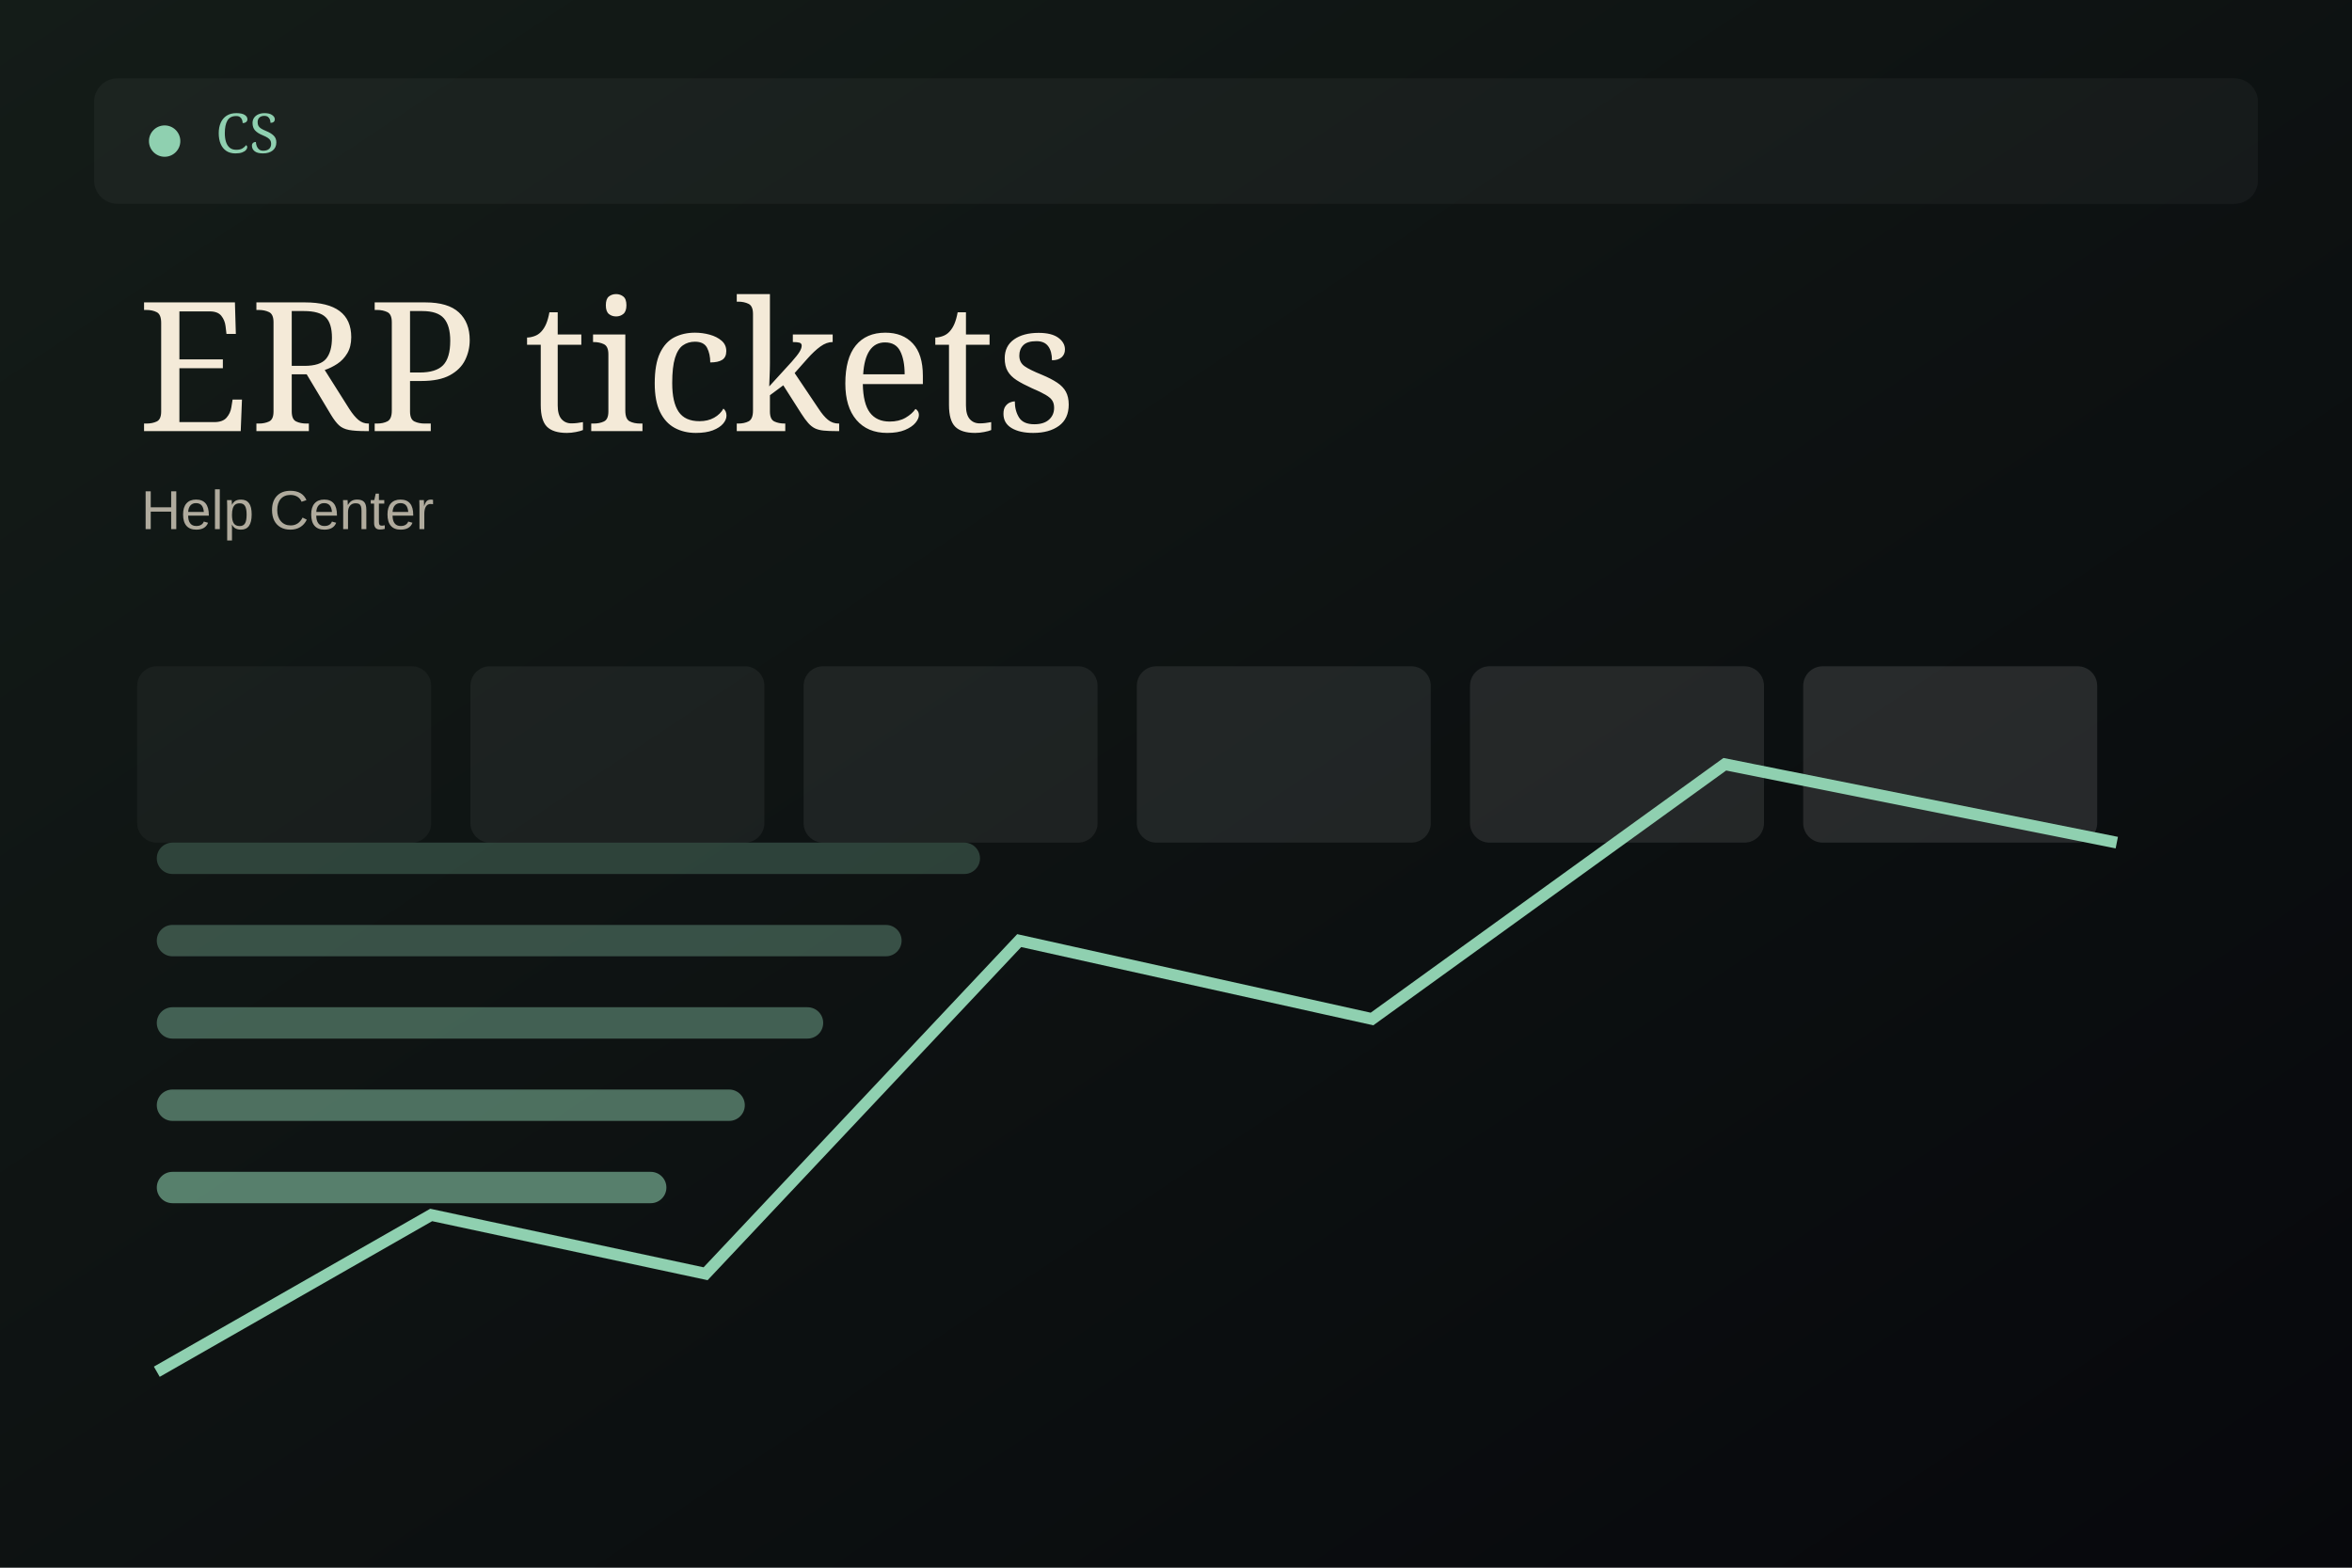
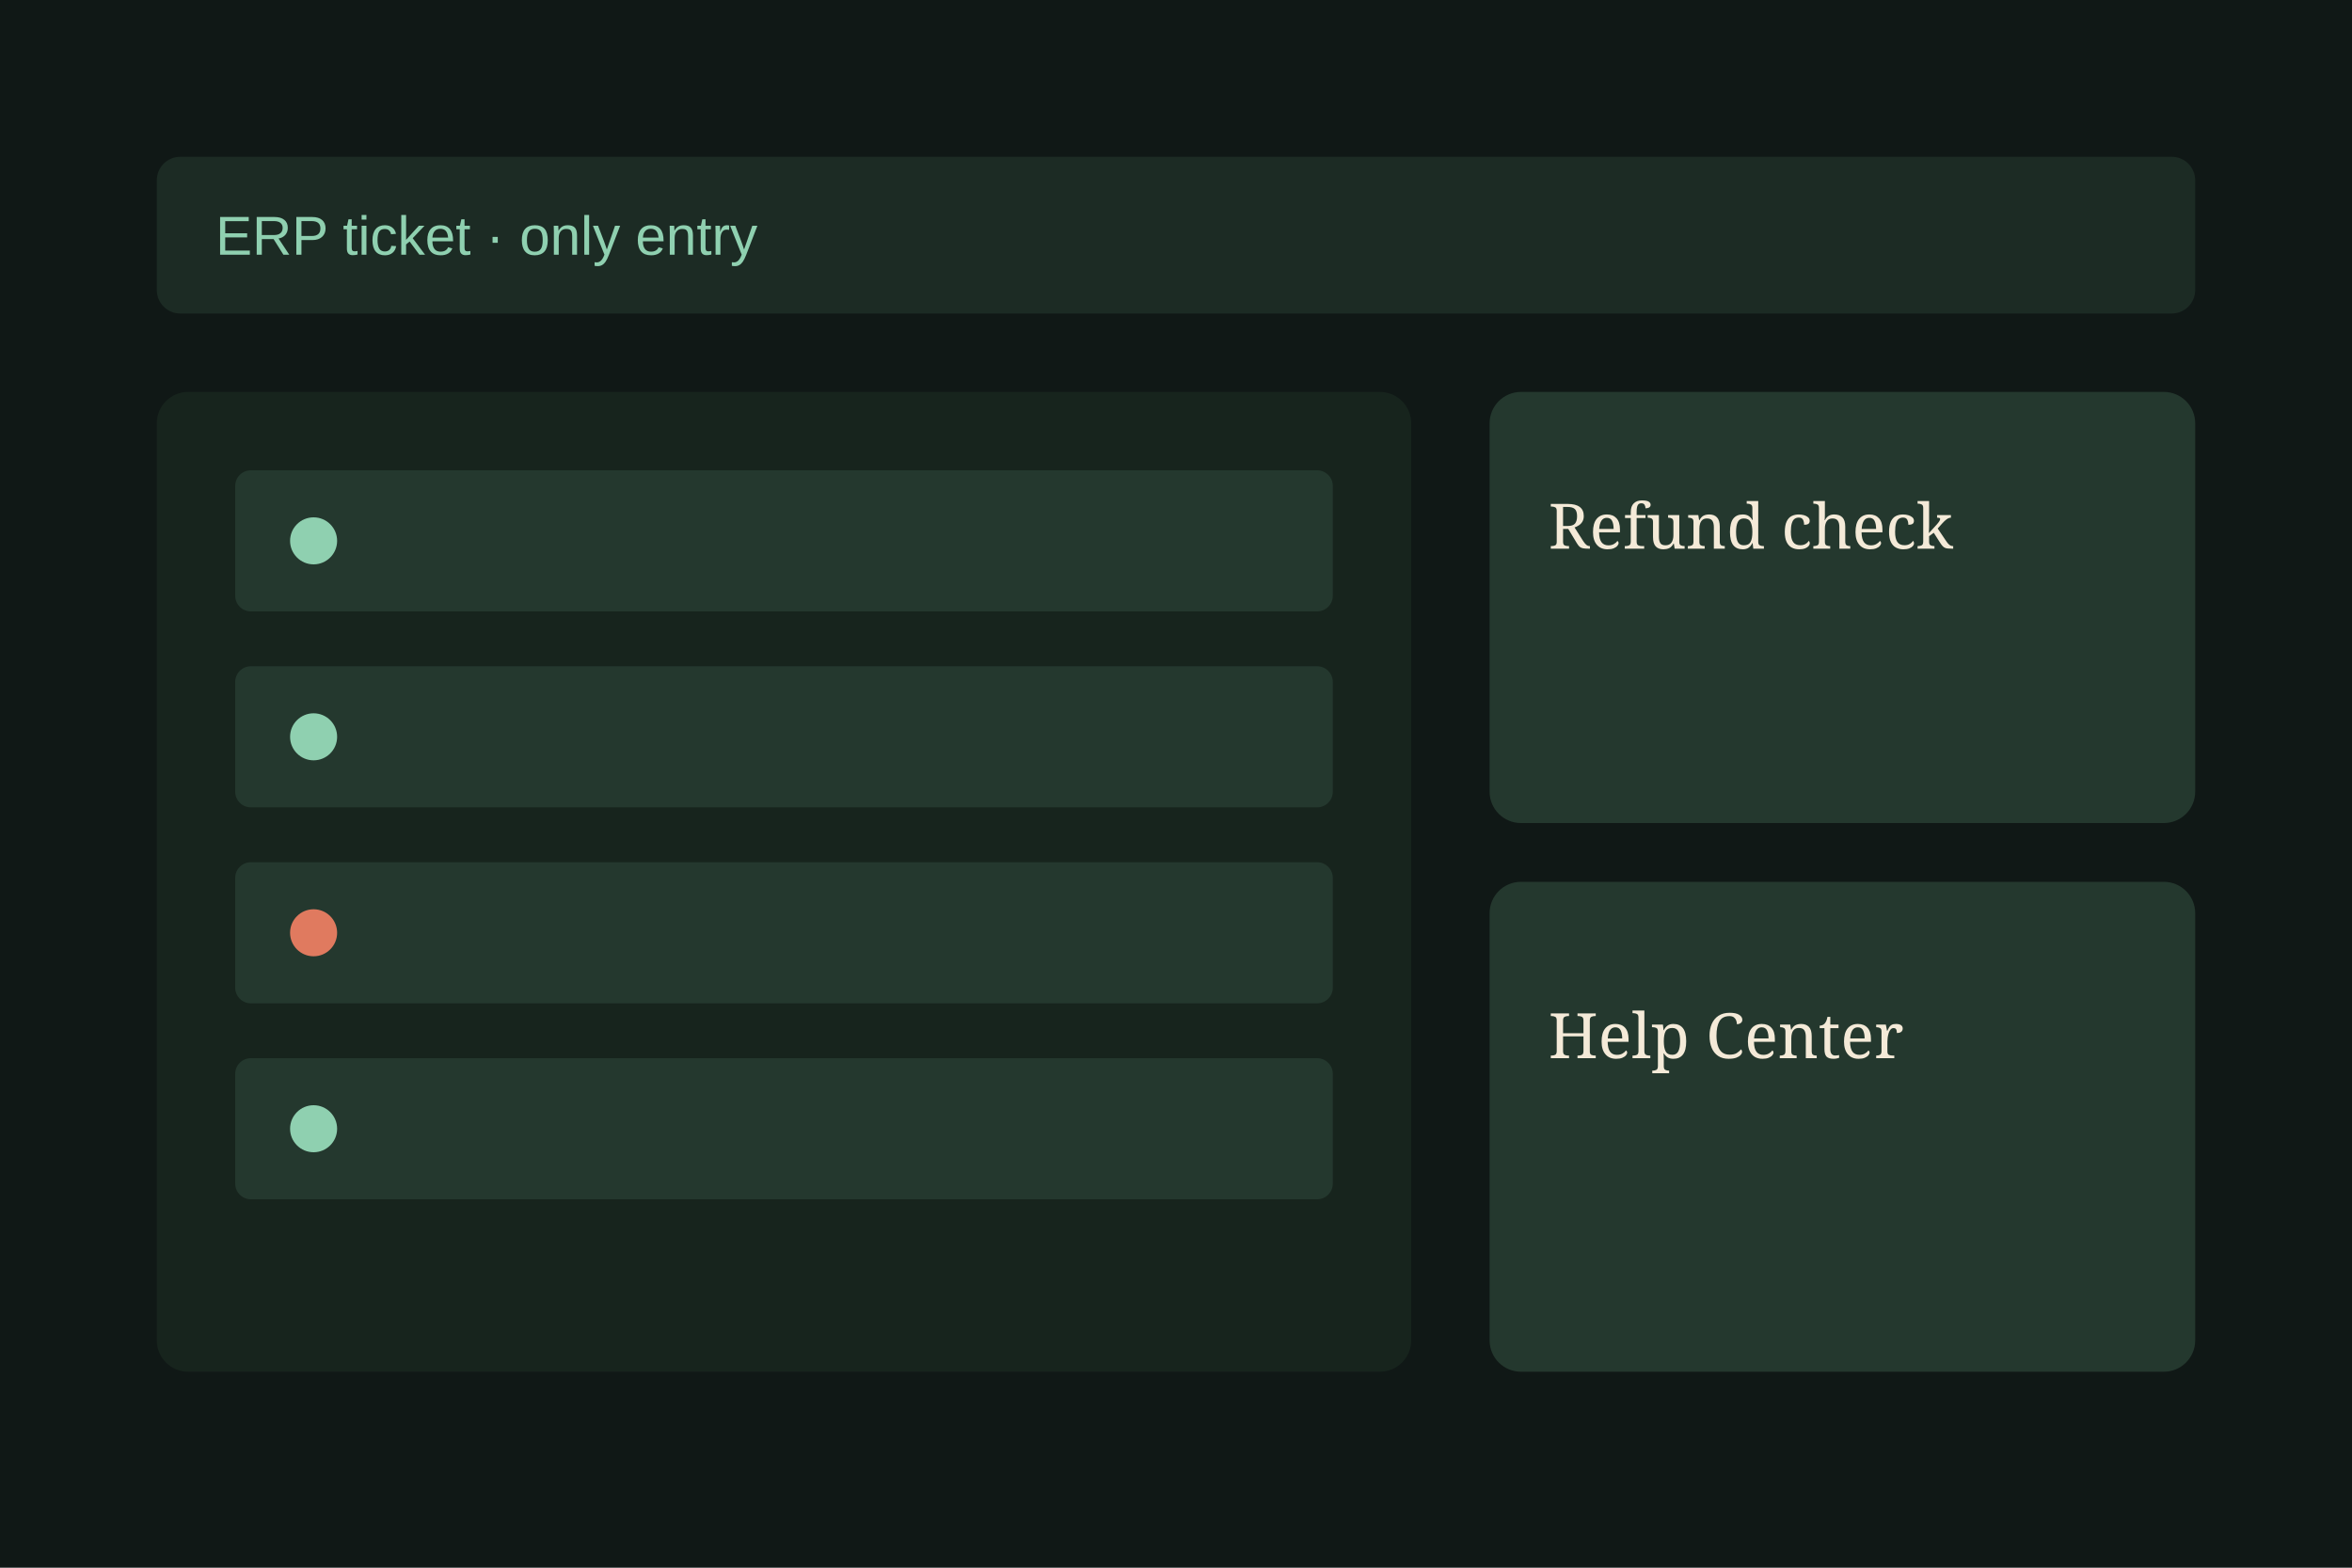
<svg xmlns="http://www.w3.org/2000/svg" viewBox="0 0 1200 800">
-   <defs>
-     <linearGradient id="g" x1="0" y1="0" x2="1" y2="1">
-       <stop offset="0" stop-color="#141c18" />
-       <stop offset="1" stop-color="#07080c" />
-     </linearGradient>
-   </defs>
-   <rect width="1200" height="800" fill="url(#g)" />
-   <rect x="48" y="40" width="1104" height="64" rx="12" fill="#ffffff" fill-opacity="0.04" />
-   <circle cx="84" cy="72" r="8" fill="#8fd0b0" />
-   <text x="110" y="78" fill="#8fd0b0" font-family="Georgia,serif" font-size="28">CS</text>
-   <text x="70" y="220" fill="#f4ead8" font-family="Georgia,serif" font-size="92">ERP tickets</text>
-   <text x="72" y="270" fill="#f4ead8" fill-opacity="0.7" font-family="Arial,sans-serif" font-size="28">Help Center</text>
-   <rect x="70" y="340" width="150" height="90" rx="10" fill="#ffffff" fill-opacity="0.04" />
-   <rect x="240" y="340" width="150" height="90" rx="10" fill="#ffffff" fill-opacity="0.055" />
-   <rect x="410" y="340" width="150" height="90" rx="10" fill="#ffffff" fill-opacity="0.07" />
-   <rect x="580" y="340" width="150" height="90" rx="10" fill="#ffffff" fill-opacity="0.085" />
-   <rect x="750" y="340" width="150" height="90" rx="10" fill="#ffffff" fill-opacity="0.1" />
-   <rect x="920" y="340" width="150" height="90" rx="10" fill="#ffffff" fill-opacity="0.115" />
-   <polyline points="80,700 220,620 360,650 520,480 700,520 880,390 1080,430" fill="none" stroke="#8fd0b0" stroke-width="6" />
-   <rect x="80" y="430" width="420" height="16" rx="8" fill="#8fd0b0" fill-opacity="0.25" />
-   <rect x="80" y="472" width="380" height="16" rx="8" fill="#8fd0b0" fill-opacity="0.33" />
-   <rect x="80" y="514" width="340" height="16" rx="8" fill="#8fd0b0" fill-opacity="0.41" />
-   <rect x="80" y="556" width="300" height="16" rx="8" fill="#8fd0b0" fill-opacity="0.49" />
-   <rect x="80" y="598" width="260" height="16" rx="8" fill="#8fd0b0" fill-opacity="0.57" />
+   <rect width="1200" height="800" fill="#101816" />
+   <rect x="80" y="80" width="1040" height="80" rx="12" fill="#1c2b24" />
+   <text x="110" y="130" fill="#8fd0b0" font-family="Arial" font-size="28">ERP ticket · only entry</text>
+   <rect x="80" y="200" width="640" height="500" rx="16" fill="#17241d" />
+   <rect x="120" y="240" width="560" height="72" rx="8" fill="#24382e" />
+   <circle cx="160" cy="276" r="12" fill="#8fd0b0" />
+   <rect x="120" y="340" width="560" height="72" rx="8" fill="#24382e" />
+   <circle cx="160" cy="376" r="12" fill="#8fd0b0" />
+   <rect x="120" y="440" width="560" height="72" rx="8" fill="#24382e" />
+   <circle cx="160" cy="476" r="12" fill="#e07a5f" />
+   <rect x="120" y="540" width="560" height="72" rx="8" fill="#24382e" />
+   <circle cx="160" cy="576" r="12" fill="#8fd0b0" />
+   <rect x="760" y="200" width="360" height="220" rx="16" fill="#24382e" />
+   <text x="790" y="280" fill="#f4ead8" font-family="Georgia" font-size="32">Refund check</text>
+   <rect x="760" y="450" width="360" height="250" rx="16" fill="#24382e" />
+   <text x="790" y="540" fill="#f4ead8" font-family="Georgia" font-size="32">Help Center</text>
</svg>
